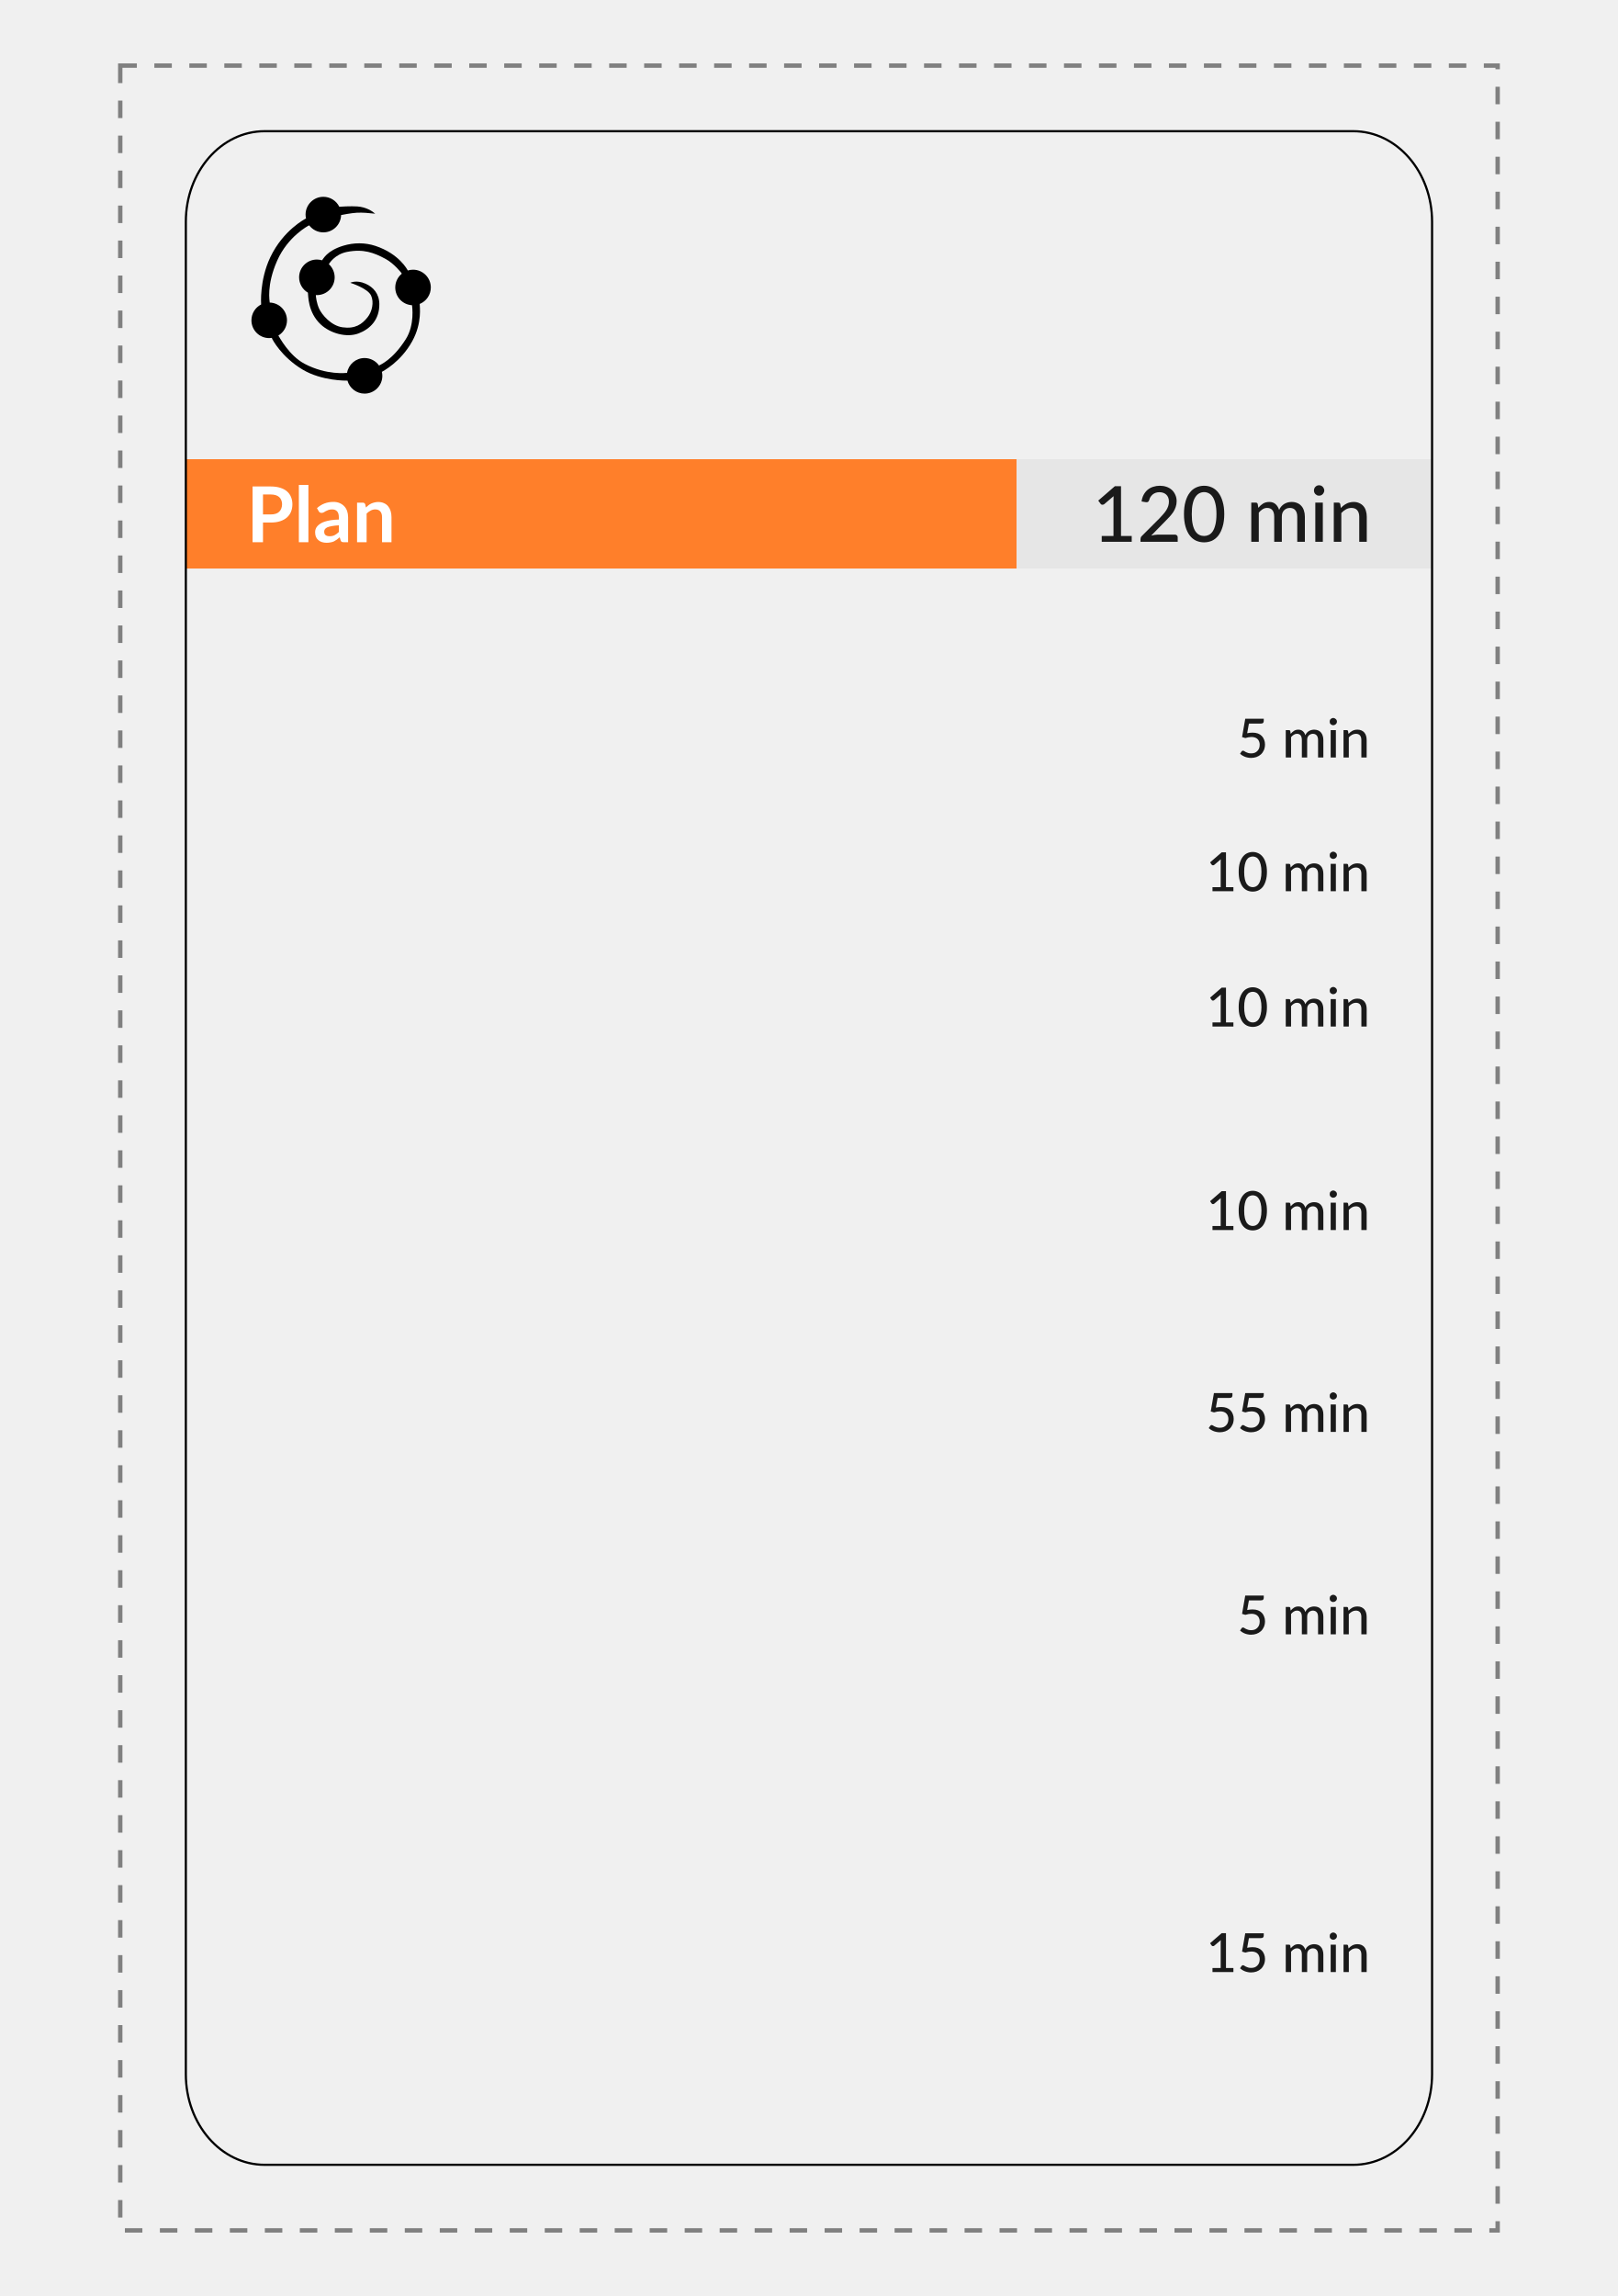
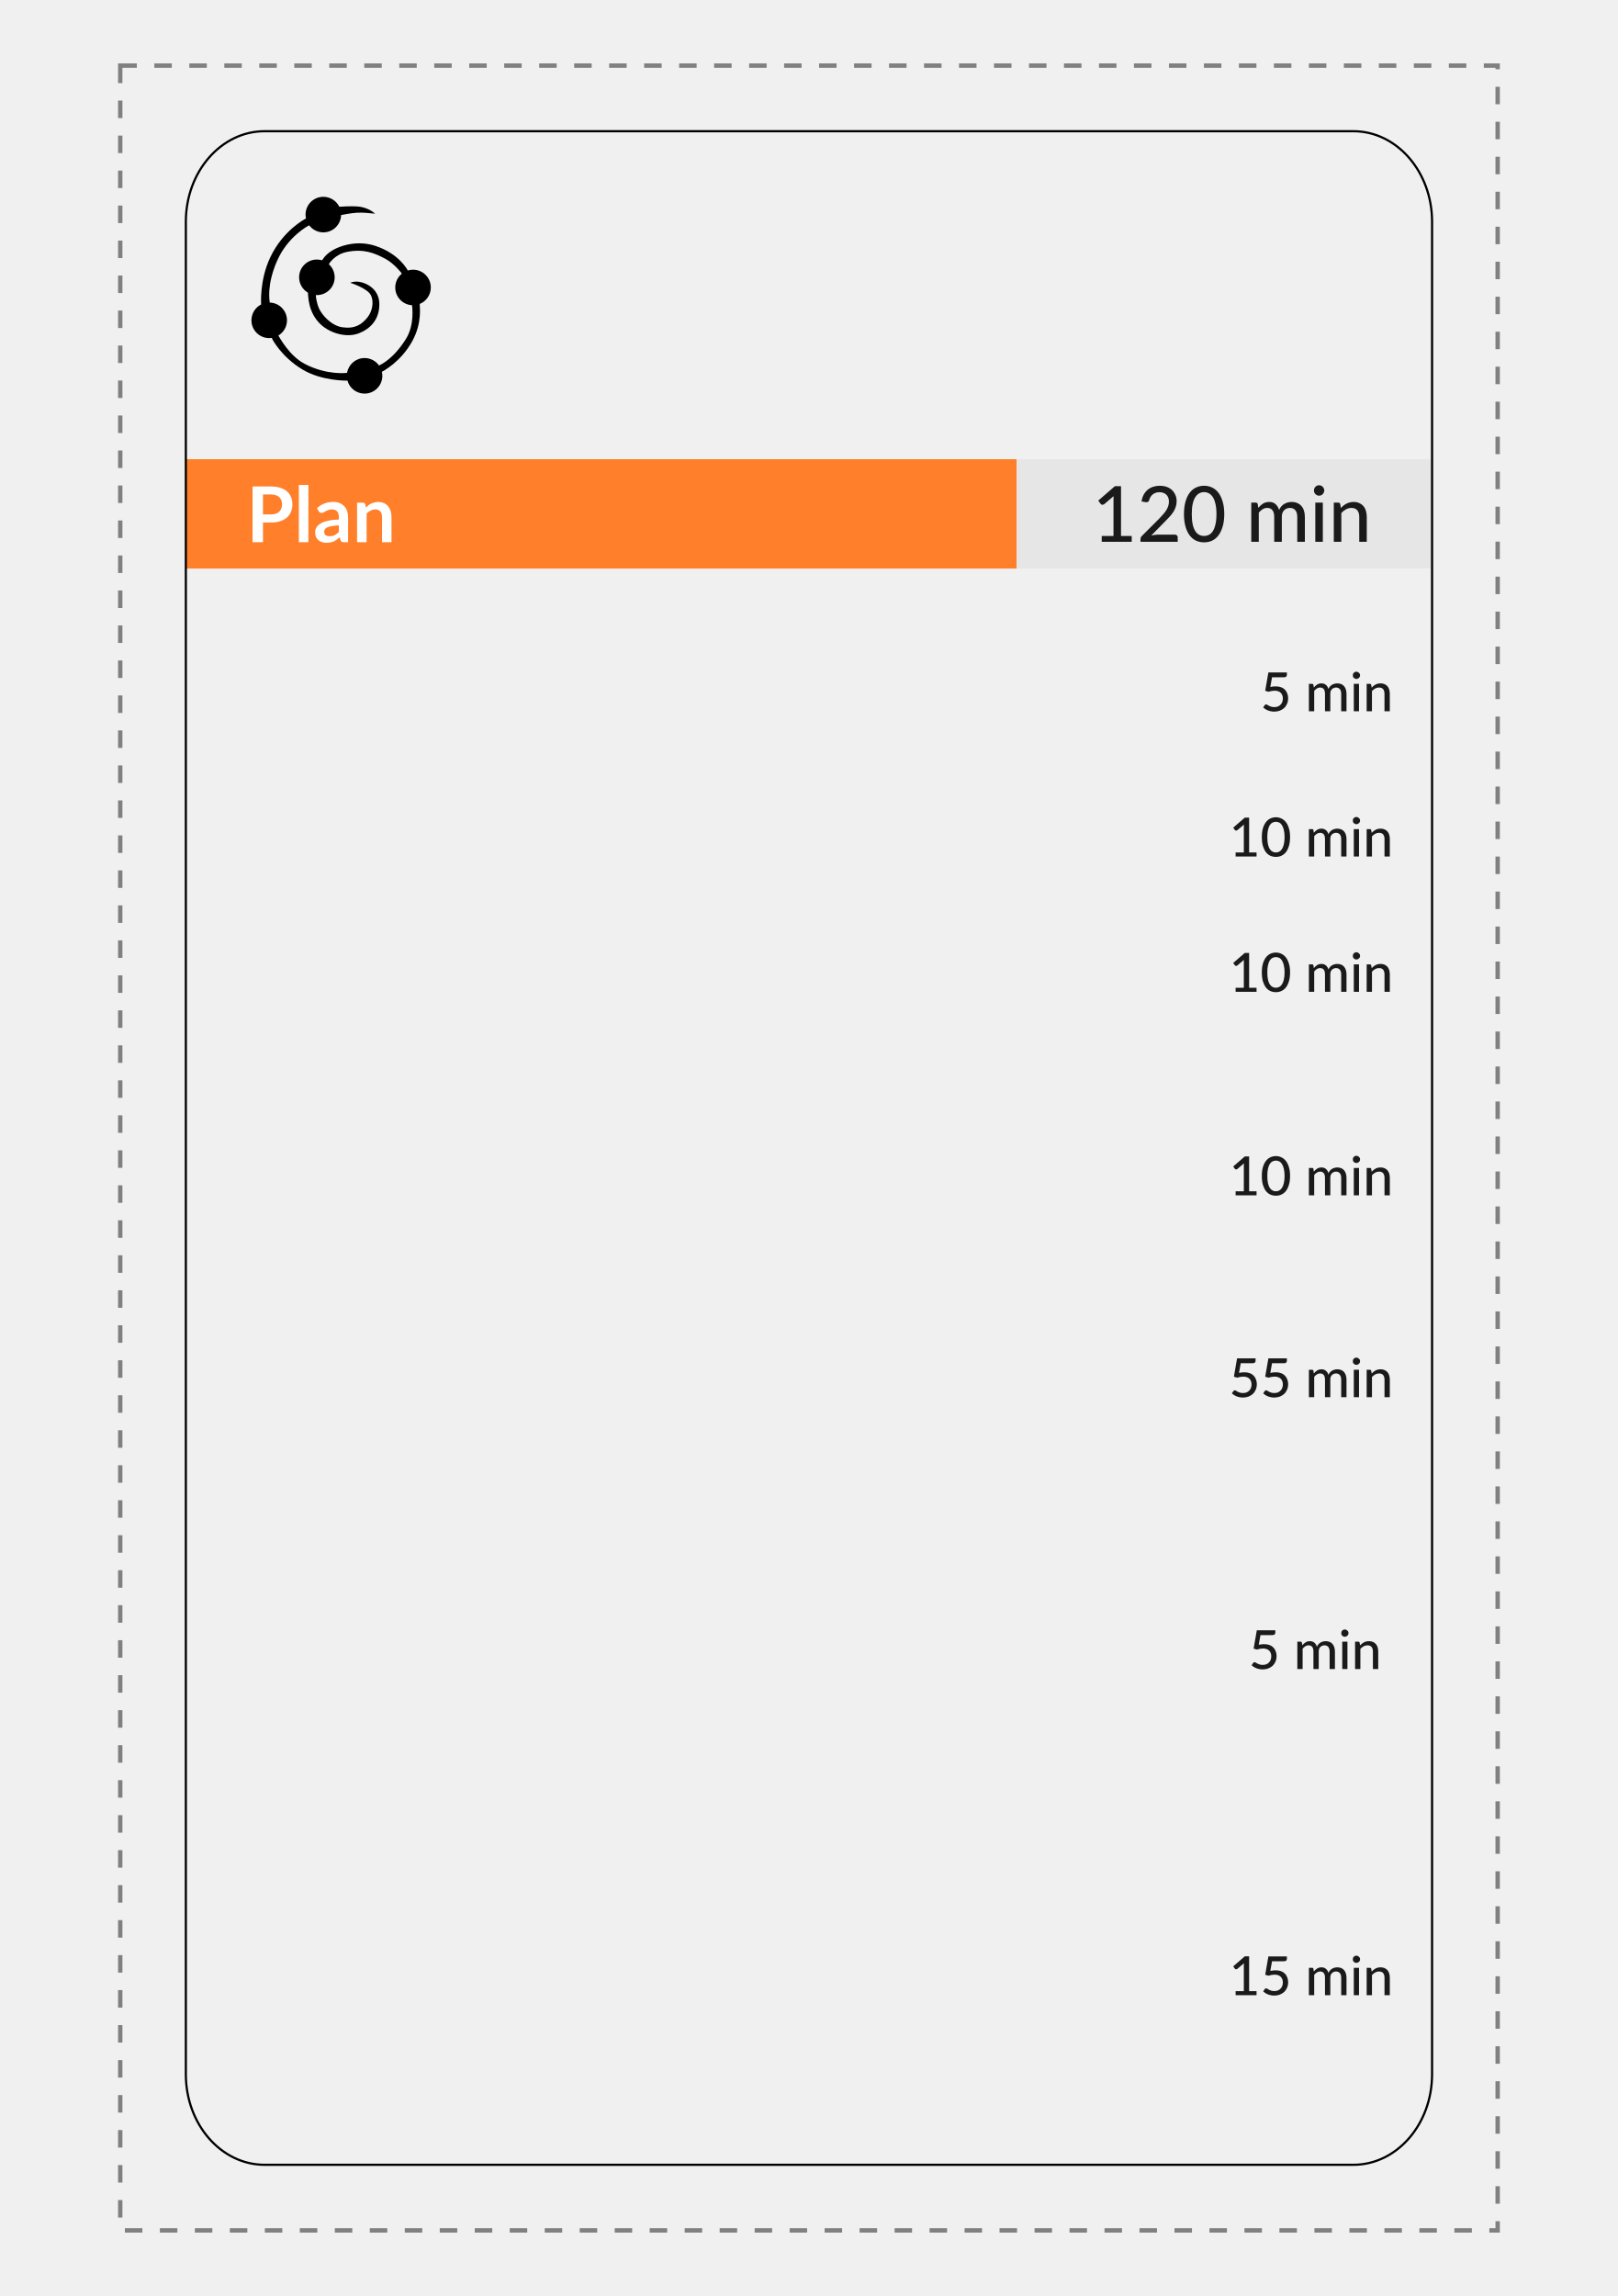
<svg xmlns="http://www.w3.org/2000/svg" xmlns:xlink="http://www.w3.org/1999/xlink" width="74mm" height="105mm" viewBox="0 0 262.205 372.047" id="svg2" version="1.1" enable-background="new">
  <defs id="defs4" />
  <g id="layer1" transform="translate(0,-680.315)" style="display:inline">
    <path style="fill:none;fill-rule:evenodd;stroke:#808080;stroke-width:0.709;stroke-linecap:butt;stroke-linejoin:miter;stroke-miterlimit:4;stroke-dasharray:2.835, 2.835;stroke-dashoffset:0;stroke-opacity:1" d="m 19.488,690.945 0,350.787 223.228,0 0,-350.787 z" id="path3350" transform="translate(4.3385302e-7,8.6660179e-6)" />
  </g>
  <g id="layer2" style="display:inline">
    <path style="fill:none;fill-opacity:1;stroke:none;stroke-width:0.709;stroke-miterlimit:4;stroke-dasharray:2.835, 2.835;stroke-dashoffset:0;stroke-opacity:1" d="m 42.884,21.259 c -7.071,0 -12.766,6.545 -12.766,14.674 l 0,38.477 201.969,0 0,-38.477 c 0,-8.129 -5.692,-14.674 -12.764,-14.674 l -176.439,0 z" id="rect4195-3" />
  </g>
  <g id="layer8" style="display:inline">
    <rect style="display:inline;fill:#ff7f2a;fill-opacity:1;stroke:none;stroke-width:1;stroke-miterlimit:4;stroke-dasharray:none;stroke-dashoffset:0;stroke-opacity:1" id="rect4178" width="134.646" height="17.717" x="30.118" y="74.409" />
-     <text xml:space="preserve" style="font-style:normal;font-weight:normal;font-size:11.25px;line-height:125%;font-family:sans-serif;letter-spacing:0px;word-spacing:0px;display:inline;fill:#000000;fill-opacity:1;stroke:none;stroke-width:1px;stroke-linecap:butt;stroke-linejoin:miter;stroke-opacity:1" x="39.935" y="87.861" id="text4180">
-       <tspan id="tspan4182" x="39.935" y="87.861" style="font-style:normal;font-variant:normal;font-weight:bold;font-stretch:normal;font-size:12.5px;font-family:Lato;-inkscape-font-specification:'Lato Bold';fill:#ffffff">Plan</tspan>
+     <text xml:space="preserve" style="font-style:normal;font-weight:normal;line-height:0%;font-family:sans-serif;letter-spacing:0px;word-spacing:0px;display:inline;fill:#000000;fill-opacity:1;stroke:none;stroke-width:1px;stroke-linecap:butt;stroke-linejoin:miter;stroke-opacity:1" x="39.935" y="87.861" id="text4180">
+       <tspan id="tspan4182" x="39.935" y="87.861" style="font-style:normal;font-variant:normal;font-weight:bold;font-stretch:normal;font-size:12.5px;line-height:1.25;font-family:Lato;-inkscape-font-specification:'Lato Bold';fill:#ffffff">Plan</tspan>
    </text>
    <rect y="74.409" x="164.764" height="17.717" width="67.323" id="rect4191" style="display:inline;fill:#e6e6e6;fill-opacity:1;stroke:none;stroke-width:1;stroke-miterlimit:4;stroke-dasharray:none;stroke-dashoffset:0;stroke-opacity:1" />
-     <text xml:space="preserve" style="font-style:normal;font-weight:normal;font-size:12.5px;line-height:125%;font-family:sans-serif;letter-spacing:0px;word-spacing:0px;fill:#1a1a1a;fill-opacity:1;stroke:none;stroke-width:1px;stroke-linecap:butt;stroke-linejoin:miter;stroke-opacity:1" x="177.019" y="87.79" id="text4193">
-       <tspan id="tspan4195" x="177.019" y="87.79" style="font-style:normal;font-variant:normal;font-weight:500;font-stretch:normal;font-size:12.5px;font-family:Lato;-inkscape-font-specification:'Lato Medium';fill:#1a1a1a">120 min</tspan>
+     <text xml:space="preserve" style="font-style:normal;font-weight:normal;line-height:0%;font-family:sans-serif;letter-spacing:0px;word-spacing:0px;fill:#1a1a1a;fill-opacity:1;stroke:none;stroke-width:1px;stroke-linecap:butt;stroke-linejoin:miter;stroke-opacity:1" x="177.019" y="87.79" id="text4193">
+       <tspan id="tspan4195" x="177.019" y="87.79" style="font-style:normal;font-variant:normal;font-weight:500;font-stretch:normal;font-size:12.5px;line-height:1.25;font-family:Lato;-inkscape-font-specification:'Lato Medium';fill:#1a1a1a">120 min</tspan>
    </text>
  </g>
  <g id="layer7">
    <path style="fill:none;fill-rule:evenodd;stroke:none;stroke-width:1px;stroke-linecap:butt;stroke-linejoin:miter;stroke-opacity:1" d="m 99.213,31.89 0,31.89 122.244,0 0,-31.89 z" id="path4300" />
-     <flowRoot xml:space="preserve" style="font-style:normal;font-weight:normal;font-size:12.5px;line-height:125%;font-family:sans-serif;letter-spacing:0px;word-spacing:0px;fill:#000000;fill-opacity:1;stroke:none;stroke-width:1px;stroke-linecap:butt;stroke-linejoin:miter;stroke-opacity:1" id="flowRoot4306" transform="translate(0.7506964,-2.430101)">
+     <flowRoot xml:space="preserve" style="font-style:normal;font-weight:normal;line-height:0.01%;font-family:sans-serif;letter-spacing:0px;word-spacing:0px;fill:#000000;fill-opacity:1;stroke:none;stroke-width:1px;stroke-linecap:butt;stroke-linejoin:miter;stroke-opacity:1" id="flowRoot4306" transform="translate(0.7506964,-2.430101)">
      <flowRegion id="flowRegion4308">
        <use x="0" y="0" xlink:href="#path4300" id="use4310" width="100%" height="100%" />
      </flowRegion>
-       <flowPara style="font-style:normal;font-variant:normal;font-weight:bold;font-stretch:normal;font-size:13.375px;font-family:Roboto;-inkscape-font-specification:'Roboto Bold';text-align:end;text-anchor:end" id="flowPara4223">Purpose-To-Practice (P2P)</flowPara>
+       <flowPara style="font-style:normal;font-variant:normal;font-weight:bold;font-stretch:normal;font-size:13.375px;line-height:1.25;font-family:Roboto;-inkscape-font-specification:'Roboto Bold';text-align:end;text-anchor:end" id="flowPara4223">Purpose-To-Practice (P2P)</flowPara>
    </flowRoot>
  </g>
  <g id="layer6" style="display:inline">
    <path style="fill:none;fill-rule:evenodd;stroke:none;stroke-width:1px;stroke-linecap:butt;stroke-linejoin:miter;stroke-opacity:1" d="m 40.748,31.89 0,31.89 53.15,0 0,-31.89 z" id="path4213" />
    <g transform="matrix(0.677073,0,0,0.677073,-212.3757,-94.9377)" id="layer27">
      <path id="path4757" transform="scale(0.2645833,0.2645833)" d="m 1478.029,707.971 c -8.884,4.3e-4 -16.085,7.202 -16.086,16.086 0.01,1.2 0.147,2.396 0.42,3.564 L 1462,727.75 c 0,0 -20.261,10.196 -32,35 -9.904,20.927 -8.25,42.5 -8.25,42.5 l 0.031,0.1 c -5.401,2.742 -8.805,8.286 -8.805,14.344 4e-4,8.884 7.202,16.086 16.086,16.086 0.802,-0.005 1.602,-0.069 2.394,-0.193 l 0.293,0.914 c 0,0 8.082,16.14 27.5,27.75 17.587,10.516 40.25,10 40.25,10 l 0.322,-0.08 c 1.922,6.979 8.269,11.814 15.508,11.814 8.884,-4.3e-4 16.085,-7.202 16.086,-16.086 -0.01,-1.208 -0.15,-2.412 -0.426,-3.588 0.723,-0.551 16.927,-8.564 27.51,-27.811 9.217,-16.763 6.595,-31.757 6.703,-33.602 6.074,-2.457 10.051,-8.352 10.055,-14.904 -4e-4,-8.885 -7.203,-16.087 -16.088,-16.086 -1.606,0.006 -3.202,0.252 -4.734,0.73 -0.335,-0.615 -7.75,-15.147 -29.311,-22.264 -9.381,-3.096 -19.49,-3.045 -28.947,-0.193 -15.239,4.595 -18.292,12.266 -19.311,13.23 -1.514,-0.461 -3.089,-0.696 -4.672,-0.697 -8.885,4.3e-4 -16.087,7.203 -16.086,16.088 0.01,5.709 3.039,10.986 7.967,13.867 0.385,2.175 -0.358,17.67 11.674,28.83 8.596,7.973 23.297,12.18 34.25,8 10.129,-3.866 18.892,-12.241 18.689,-26.619 -0.132,-9.315 -5.531,-15.255 -12.427,-18.293 -8.513,-3.75 -13.838,-0.811 -13.838,-0.811 0,0 15.739,4.848 18.798,11.533 2.767,6.047 0.944,14.506 -3.222,19.689 -5.09,6.332 -11.199,10.62 -22.644,9.015 -10.368,-1.454 -18.695,-11.452 -21.177,-16.922 -2.221,-4.894 -2.962,-10.842 -2.937,-12.252 0.317,0.025 0.635,0.041 0.953,0.047 8.885,6.7e-4 16.087,-7.201 16.088,-16.086 -0.01,-4.507 -1.905,-8.804 -5.231,-11.846 L 1483.25,768.5 c 0,0 5.058,-8.51 16.188,-10.688 14.881,-2.911 24.481,0.718 34.938,6.375 7.808,4.224 14.375,12.812 14.375,12.812 l 0.195,0.59 c -3.707,3.053 -5.857,7.602 -5.861,12.404 0.01,8.524 6.667,15.561 15.178,16.043 0.051,0.84 2.673,17.582 -5.637,30.713 -12.077,19.084 -23.18,23.037 -24.191,23.85 -3.011,-4.251 -7.894,-6.781 -13.104,-6.789 -7.835,0.009 -14.524,5.661 -15.84,13.385 l -0.24,0.055 c 0,0 -18.181,2.359 -38.25,-8.25 -14.015,-7.409 -22.723,-24.162 -23.664,-25.529 4.842,-2.903 7.808,-8.132 7.814,-13.777 -0.01,-8.7 -6.932,-15.817 -15.629,-16.064 0.047,-1.095 -3.234,-15.287 6.729,-37.879 9.786,-22.19 28.5,-31.75 28.5,-31.75 l 0.519,-0.168 c 3.041,3.973 7.757,6.306 12.76,6.311 8.715,-0.008 15.838,-6.954 16.066,-15.666 0.282,-0.074 9.39,-1.875 14.154,-2.102 5.564,-0.265 10,0.188 16.688,0.875 -2.625,-2.312 -8.151,-5.996 -16.188,-6.562 -5.418,-0.382 -15.698,0.152 -16.293,0.273 -2.704,-5.501 -8.299,-8.987 -14.428,-8.99 z" style="fill:#000000;fill-opacity:1;stroke:none;stroke-width:1px;stroke-linecap:butt;stroke-linejoin:miter;stroke-opacity:1" />
    </g>
  </g>
  <g id="layer5" style="display:inline">
    <rect style="fill:none;fill-opacity:1;stroke:#000000;stroke-width:0.354;stroke-miterlimit:4;stroke-dasharray:none;stroke-dashoffset:0;stroke-opacity:1" id="rect4187" width="201.969" height="329.528" x="30.118" y="21.26" ry="14.674" rx="12.764" />
  </g>
  <g id="layer9">
-     <text xml:space="preserve" style="font-style:normal;font-weight:normal;font-size:12.5px;line-height:125%;font-family:sans-serif;letter-spacing:0px;word-spacing:0px;fill:#000000;fill-opacity:1;stroke:none;stroke-width:1px;stroke-linecap:butt;stroke-linejoin:miter;stroke-opacity:1" x="-62.225" y="132.692" id="text6165">
-       <tspan id="tspan6167" x="-62.225" y="132.692" />
+     <text xml:space="preserve" style="font-style:normal;font-weight:normal;line-height:0%;font-family:sans-serif;letter-spacing:0px;word-spacing:0px;fill:#000000;fill-opacity:1;stroke:none;stroke-width:1px;stroke-linecap:butt;stroke-linejoin:miter;stroke-opacity:1" x="-62.225" y="132.692" id="text6165">
+       <tspan id="tspan6167" x="-62.225" y="132.692" style="font-size:12.5px;line-height:1.25"> </tspan>
    </text>
-     <path style="fill:none;fill-rule:evenodd;stroke:none;stroke-width:1px;stroke-linecap:butt;stroke-linejoin:miter;stroke-opacity:1" d="m 40.748,102.756 0,237.402 143.504,0 0,-237.402 -143.504,0" id="path4245" />
-     <flowRoot xml:space="preserve" style="font-style:normal;font-weight:normal;font-size:8.75px;line-height:125%;font-family:sans-serif;letter-spacing:0px;word-spacing:0px;fill:#000000;fill-opacity:1;stroke:none;stroke-width:1px;stroke-linecap:butt;stroke-linejoin:miter;stroke-opacity:1" id="flowRoot4251">
+     <path style="fill:none;fill-rule:evenodd;stroke:none;stroke-width:1.094px;stroke-linecap:butt;stroke-linejoin:miter;stroke-opacity:1" d="M 35.592,97.131 V 347.657 H 198.314 V 97.131 H 35.592" id="path4245" />
+     <flowRoot xml:space="preserve" style="font-style:normal;font-weight:normal;line-height:0.01%;font-family:sans-serif;letter-spacing:0px;word-spacing:0px;fill:#000000;fill-opacity:1;stroke:none;stroke-width:1px;stroke-linecap:butt;stroke-linejoin:miter;stroke-opacity:1" id="flowRoot4251">
      <flowRegion id="flowRegion4253">
        <use x="0" y="0" xlink:href="#path4245" id="use4255" width="100%" height="100%" />
      </flowRegion>
-       <flowPara id="flowPara4257" style="font-style:normal;font-variant:normal;font-weight:bold;font-stretch:normal;font-family:Roboto;-inkscape-font-specification:'Roboto Bold';fill:#999999;fill-opacity:1">Etapes</flowPara>
-       <flowPara style="font-style:normal;font-variant:normal;font-weight:normal;font-stretch:normal;font-family:Lato;-inkscape-font-specification:Lato;fill:#1a1a1a;fill-opacity:1" id="flowPara4390">Introduce the idea of P2P</flowPara>
-       <flowPara style="font-style:normal;font-variant:normal;font-weight:normal;font-stretch:normal;font-family:Lato;-inkscape-font-specification:Lato;fill:#1a1a1a;fill-opacity:1" id="flowPara4382" />
-       <flowPara style="font-style:normal;font-variant:normal;font-weight:normal;font-stretch:normal;font-family:Lato;-inkscape-font-specification:Lato;fill:#1a1a1a;fill-opacity:1" id="flowPara4401">Utiliser 1-2-4-All pour clarifier l'objectif</flowPara>
-       <flowPara style="font-style:normal;font-variant:normal;font-weight:normal;font-stretch:normal;font-family:Lato;-inkscape-font-specification:Lato;fill:#1a1a1a;fill-opacity:1" id="flowPara4417" />
-       <flowPara style="font-style:normal;font-variant:normal;font-weight:normal;font-stretch:normal;font-family:Lato;-inkscape-font-specification:Lato;fill:#1a1a1a;fill-opacity:1" id="flowPara4419">Par groupes de quatre, comparez, tamisez et amplifiez les meilleures idées.</flowPara>
-       <flowPara style="font-style:normal;font-variant:normal;font-weight:normal;font-stretch:normal;font-family:Lato;-inkscape-font-specification:Lato;fill:#1a1a1a;fill-opacity:1" id="flowPara4421" />
-       <flowPara style="font-style:normal;font-variant:normal;font-weight:normal;font-stretch:normal;font-family:Lato;-inkscape-font-specification:Lato;fill:#1a1a1a;fill-opacity:1" id="flowPara4423">En groupe, intégrer les thèmes et finaliser les idées pour l'objectif.</flowPara>
-       <flowPara style="font-style:normal;font-variant:normal;font-weight:normal;font-stretch:normal;font-family:Lato;-inkscape-font-specification:Lato;fill:#1a1a1a;fill-opacity:1" id="flowPara4386" />
-       <flowPara style="font-style:normal;font-variant:normal;font-weight:normal;font-stretch:normal;font-family:Lato;-inkscape-font-specification:Lato;fill:#1a1a1a;fill-opacity:1" id="flowPara4388">Répéter le processus pour clarifier les principes, les participants, la structure et les pratiques</flowPara>
-       <flowPara style="font-style:normal;font-variant:normal;font-weight:normal;font-stretch:normal;font-family:Lato;-inkscape-font-specification:Lato;fill:#1a1a1a;fill-opacity:1" id="flowPara4397" />
-       <flowPara style="font-style:normal;font-variant:normal;font-weight:normal;font-stretch:normal;font-family:Lato;-inkscape-font-specification:Lato;fill:#1a1a1a;fill-opacity:1" id="flowPara4391">Après chaque élément :</flowPara>
-       <flowPara style="font-style:normal;font-variant:normal;font-weight:normal;font-stretch:normal;font-family:Lato;-inkscape-font-specification:Lato;fill:#1a1a1a;fill-opacity:1" id="flowPara4435">"Cet élément a-t-il apporté un éclairage nouveau qui suggère des révisions des éléments précédents ?</flowPara>
-       <flowPara style="font-style:normal;font-variant:normal;font-weight:normal;font-stretch:normal;font-family:Lato;-inkscape-font-specification:Lato;fill:#1a1a1a;fill-opacity:1" id="flowPara4429" />
-       <flowPara style="font-style:normal;font-variant:normal;font-weight:normal;font-stretch:normal;font-family:Lato;-inkscape-font-specification:Lato;fill:#1a1a1a;fill-opacity:1" id="flowPara4393">Debrief using W<flowSpan style="font-size:65%;baseline-shift:super" id="flowSpan4415">3</flowSpan> in small groups and prioritize next steps as a whole group</flowPara>
+       <flowPara id="flowPara4257" style="font-style:normal;font-variant:normal;font-weight:bold;font-stretch:normal;font-size:8.75px;line-height:1.25;font-family:Roboto;-inkscape-font-specification:'Roboto Bold';fill:#999999;fill-opacity:1">Etapes</flowPara>
+       <flowPara style="font-style:normal;font-variant:normal;font-weight:normal;font-stretch:normal;font-size:8.75px;line-height:1.25;font-family:Lato;-inkscape-font-specification:Lato;fill:#1a1a1a;fill-opacity:1" id="flowPara4390">Présenrer l'idée du P2P</flowPara>
+       <flowPara style="font-style:normal;font-variant:normal;font-weight:normal;font-stretch:normal;font-size:8.75px;line-height:1.25;font-family:Lato;-inkscape-font-specification:Lato;fill:#1a1a1a;fill-opacity:1" id="flowPara4382"> </flowPara>
+       <flowPara style="font-style:normal;font-variant:normal;font-weight:normal;font-stretch:normal;font-size:8.75px;line-height:1.25;font-family:Lato;-inkscape-font-specification:Lato;fill:#1a1a1a;fill-opacity:1" id="flowPara4401">Utiliser 1-2-4-All pour clarifier l'objectif</flowPara>
+       <flowPara style="font-style:normal;font-variant:normal;font-weight:normal;font-stretch:normal;font-size:8.75px;line-height:1.25;font-family:Lato;-inkscape-font-specification:Lato;fill:#1a1a1a;fill-opacity:1" id="flowPara4417"> </flowPara>
+       <flowPara style="font-style:normal;font-variant:normal;font-weight:normal;font-stretch:normal;font-size:8.75px;line-height:1.25;font-family:Lato;-inkscape-font-specification:Lato;fill:#1a1a1a;fill-opacity:1" id="flowPara4419">Par groupes de quatre, comparez, tamisez et amplifiez les meilleures idées.</flowPara>
+       <flowPara style="font-style:normal;font-variant:normal;font-weight:normal;font-stretch:normal;font-size:8.75px;line-height:1.25;font-family:Lato;-inkscape-font-specification:Lato;fill:#1a1a1a;fill-opacity:1" id="flowPara4421"> </flowPara>
+       <flowPara style="font-style:normal;font-variant:normal;font-weight:normal;font-stretch:normal;font-size:8.75px;line-height:1.25;font-family:Lato;-inkscape-font-specification:Lato;fill:#1a1a1a;fill-opacity:1" id="flowPara4423">En groupe, intégrer les thèmes et finaliser les idées pour l'objectif.</flowPara>
+       <flowPara style="font-style:normal;font-variant:normal;font-weight:normal;font-stretch:normal;font-size:8.75px;line-height:1.25;font-family:Lato;-inkscape-font-specification:Lato;fill:#1a1a1a;fill-opacity:1" id="flowPara4386"> </flowPara>
+       <flowPara style="font-style:normal;font-variant:normal;font-weight:normal;font-stretch:normal;font-size:8.75px;line-height:1.25;font-family:Lato;-inkscape-font-specification:Lato;fill:#1a1a1a;fill-opacity:1" id="flowPara4388">Répéter le processus pour clarifier les principes, les participants, la structure et les pratiques</flowPara>
+       <flowPara style="font-style:normal;font-variant:normal;font-weight:normal;font-stretch:normal;font-size:8.75px;line-height:1.25;font-family:Lato;-inkscape-font-specification:Lato;fill:#1a1a1a;fill-opacity:1" id="flowPara4397"> </flowPara>
+       <flowPara style="font-style:normal;font-variant:normal;font-weight:normal;font-stretch:normal;font-size:8.75px;line-height:1.25;font-family:Lato;-inkscape-font-specification:Lato;fill:#1a1a1a;fill-opacity:1" id="flowPara4391">Après chaque élément :</flowPara>
+       <flowPara style="font-style:normal;font-variant:normal;font-weight:normal;font-stretch:normal;font-size:8.75px;line-height:1.25;font-family:Lato;-inkscape-font-specification:Lato;fill:#1a1a1a;fill-opacity:1" id="flowPara4435">"Cet élément a-t-il apporté un éclairage nouveau qui suggère des révisions des éléments précédents ?</flowPara>
+       <flowPara style="font-style:normal;font-variant:normal;font-weight:normal;font-stretch:normal;font-size:8.75px;line-height:1.25;font-family:Lato;-inkscape-font-specification:Lato;fill:#1a1a1a;fill-opacity:1" id="flowPara4429"> </flowPara>
+       <flowPara style="font-style:normal;font-variant:normal;font-weight:normal;font-stretch:normal;font-size:8.75px;line-height:1.25;font-family:Lato;-inkscape-font-specification:Lato;fill:#1a1a1a;fill-opacity:1" id="flowPara4393">Débriefer en utilisant W<flowSpan style="font-size:65%;baseline-shift:super" id="flowSpan4415">3</flowSpan> en petits groups et prioriser les prochaines étapes en tant que que groupe entiers</flowPara>
    </flowRoot>
-     <text xml:space="preserve" style="font-style:normal;font-weight:normal;font-size:8.75px;line-height:125%;font-family:sans-serif;letter-spacing:0px;word-spacing:0px;fill:#000000;fill-opacity:1;stroke:none;stroke-width:1px;stroke-linecap:butt;stroke-linejoin:miter;stroke-opacity:1" x="93.898" y="183.547" id="text4267">
-       <tspan id="tspan4269" x="93.898" y="183.547" />
+     <text xml:space="preserve" style="font-style:normal;font-weight:normal;line-height:0%;font-family:sans-serif;letter-spacing:0px;word-spacing:0px;fill:#000000;fill-opacity:1;stroke:none;stroke-width:1px;stroke-linecap:butt;stroke-linejoin:miter;stroke-opacity:1" x="93.898" y="183.547" id="text4267">
+       <tspan id="tspan4269" x="93.898" y="183.547" style="font-size:8.75px;line-height:1.25"> </tspan>
    </text>
  </g>
  <g id="layer4" style="display:inline">
-     <text xml:space="preserve" style="font-style:normal;font-weight:normal;font-size:8.75px;line-height:125%;font-family:sans-serif;letter-spacing:0px;word-spacing:0px;fill:#1a1a1a;fill-opacity:1;stroke:none;stroke-width:1px;stroke-linecap:butt;stroke-linejoin:miter;stroke-opacity:1" x="195.421" y="199.315" id="text4197">
-       <tspan id="tspan4199" x="195.421" y="199.315" style="font-style:normal;font-variant:normal;font-weight:500;font-stretch:normal;font-family:Lato;-inkscape-font-specification:'Lato Medium';fill:#1a1a1a">10 min</tspan>
+     <text xml:space="preserve" style="font-style:normal;font-weight:normal;line-height:0%;font-family:sans-serif;letter-spacing:0px;word-spacing:0px;fill:#1a1a1a;fill-opacity:1;stroke:none;stroke-width:1px;stroke-linecap:butt;stroke-linejoin:miter;stroke-opacity:1" x="199.171" y="193.69" id="text4197">
+       <tspan id="tspan4199" x="199.171" y="193.69" style="font-style:normal;font-variant:normal;font-weight:500;font-stretch:normal;font-size:8.75px;line-height:1.25;font-family:Lato;-inkscape-font-specification:'Lato Medium';fill:#1a1a1a">10 min</tspan>
    </text>
-     <text id="text4227" y="122.749" x="200.497" style="font-style:normal;font-weight:normal;font-size:8.75px;line-height:125%;font-family:sans-serif;letter-spacing:0px;word-spacing:0px;fill:#1a1a1a;fill-opacity:1;stroke:none;stroke-width:1px;stroke-linecap:butt;stroke-linejoin:miter;stroke-opacity:1" xml:space="preserve">
-       <tspan style="font-style:normal;font-variant:normal;font-weight:500;font-stretch:normal;font-family:Lato;-inkscape-font-specification:'Lato Medium';fill:#1a1a1a" y="122.749" x="200.497" id="tspan4229">5 min</tspan>
+     <text id="text4227" y="115.249" x="204.247" style="font-style:normal;font-weight:normal;line-height:0%;font-family:sans-serif;letter-spacing:0px;word-spacing:0px;fill:#1a1a1a;fill-opacity:1;stroke:none;stroke-width:1px;stroke-linecap:butt;stroke-linejoin:miter;stroke-opacity:1" xml:space="preserve">
+       <tspan style="font-style:normal;font-variant:normal;font-weight:500;font-stretch:normal;font-size:8.75px;line-height:1.25;font-family:Lato;-inkscape-font-specification:'Lato Medium';fill:#1a1a1a" y="115.249" x="204.247" id="tspan4229">5 min</tspan>
    </text>
-     <text id="text4231" y="144.414" x="195.421" style="font-style:normal;font-weight:normal;font-size:8.75px;line-height:125%;font-family:sans-serif;letter-spacing:0px;word-spacing:0px;fill:#1a1a1a;fill-opacity:1;stroke:none;stroke-width:1px;stroke-linecap:butt;stroke-linejoin:miter;stroke-opacity:1" xml:space="preserve">
-       <tspan style="font-style:normal;font-variant:normal;font-weight:500;font-stretch:normal;font-family:Lato;-inkscape-font-specification:'Lato Medium';fill:#1a1a1a" y="144.414" x="195.421" id="tspan4233">10 min</tspan>
+     <text id="text4231" y="138.789" x="199.171" style="font-style:normal;font-weight:normal;line-height:0%;font-family:sans-serif;letter-spacing:0px;word-spacing:0px;fill:#1a1a1a;fill-opacity:1;stroke:none;stroke-width:1px;stroke-linecap:butt;stroke-linejoin:miter;stroke-opacity:1" xml:space="preserve">
+       <tspan style="font-style:normal;font-variant:normal;font-weight:500;font-stretch:normal;font-size:8.75px;line-height:1.25;font-family:Lato;-inkscape-font-specification:'Lato Medium';fill:#1a1a1a" y="138.789" x="199.171" id="tspan4233">10 min</tspan>
    </text>
-     <text id="text4235" y="232.022" x="195.421" style="font-style:normal;font-weight:normal;font-size:8.75px;line-height:125%;font-family:sans-serif;letter-spacing:0px;word-spacing:0px;fill:#1a1a1a;fill-opacity:1;stroke:none;stroke-width:1px;stroke-linecap:butt;stroke-linejoin:miter;stroke-opacity:1" xml:space="preserve">
-       <tspan style="font-style:normal;font-variant:normal;font-weight:500;font-stretch:normal;font-family:Lato;-inkscape-font-specification:'Lato Medium';fill:#1a1a1a" y="232.022" x="195.421" id="tspan4237">55 min</tspan>
+     <text id="text4235" y="226.397" x="199.171" style="font-style:normal;font-weight:normal;line-height:0%;font-family:sans-serif;letter-spacing:0px;word-spacing:0px;fill:#1a1a1a;fill-opacity:1;stroke:none;stroke-width:1px;stroke-linecap:butt;stroke-linejoin:miter;stroke-opacity:1" xml:space="preserve">
+       <tspan style="font-style:normal;font-variant:normal;font-weight:500;font-stretch:normal;font-size:8.75px;line-height:1.25;font-family:Lato;-inkscape-font-specification:'Lato Medium';fill:#1a1a1a" y="226.397" x="199.171" id="tspan4237">55 min</tspan>
    </text>
-     <path style="fill:none;fill-rule:evenodd;stroke:none;stroke-width:1px;stroke-linecap:butt;stroke-linejoin:miter;stroke-opacity:1" d="m 194.882,102.756 0,237.402 26.575,0 0,-237.402 z" id="path4239" />
-     <text id="text4225" y="264.827" x="200.497" style="font-style:normal;font-weight:normal;font-size:8.75px;line-height:125%;font-family:sans-serif;letter-spacing:0px;word-spacing:0px;fill:#1a1a1a;fill-opacity:1;stroke:none;stroke-width:1px;stroke-linecap:butt;stroke-linejoin:miter;stroke-opacity:1" xml:space="preserve">
-       <tspan style="font-style:normal;font-variant:normal;font-weight:500;font-stretch:normal;font-family:Lato;-inkscape-font-specification:'Lato Medium';fill:#1a1a1a" y="264.827" x="200.497" id="tspan4227">5 min</tspan>
+     <path style="fill:none;fill-rule:evenodd;stroke:none;stroke-width:1px;stroke-linecap:butt;stroke-linejoin:miter;stroke-opacity:1" d="m 194.882,102.756 v 237.402 h 26.575 V 102.756 Z" id="path4239" />
+     <text id="text4225" y="270.452" x="202.372" style="font-style:normal;font-weight:normal;line-height:0%;font-family:sans-serif;letter-spacing:0px;word-spacing:0px;fill:#1a1a1a;fill-opacity:1;stroke:none;stroke-width:1px;stroke-linecap:butt;stroke-linejoin:miter;stroke-opacity:1" xml:space="preserve">
+       <tspan style="font-style:normal;font-variant:normal;font-weight:500;font-stretch:normal;font-size:8.75px;line-height:1.25;font-family:Lato;-inkscape-font-specification:'Lato Medium';fill:#1a1a1a" y="270.452" x="202.372" id="tspan4227">5 min</tspan>
    </text>
-     <text xml:space="preserve" style="font-style:normal;font-weight:normal;font-size:8.75px;line-height:125%;font-family:sans-serif;letter-spacing:0px;word-spacing:0px;fill:#1a1a1a;fill-opacity:1;stroke:none;stroke-width:1px;stroke-linecap:butt;stroke-linejoin:miter;stroke-opacity:1" x="195.421" y="166.334" id="text4439">
-       <tspan id="tspan4441" x="195.421" y="166.334" style="font-style:normal;font-variant:normal;font-weight:500;font-stretch:normal;font-family:Lato;-inkscape-font-specification:'Lato Medium';fill:#1a1a1a">10 min</tspan>
+     <text xml:space="preserve" style="font-style:normal;font-weight:normal;line-height:0%;font-family:sans-serif;letter-spacing:0px;word-spacing:0px;fill:#1a1a1a;fill-opacity:1;stroke:none;stroke-width:1px;stroke-linecap:butt;stroke-linejoin:miter;stroke-opacity:1" x="199.171" y="160.709" id="text4439">
+       <tspan id="tspan4441" x="199.171" y="160.709" style="font-style:normal;font-variant:normal;font-weight:500;font-stretch:normal;font-size:8.75px;line-height:1.25;font-family:Lato;-inkscape-font-specification:'Lato Medium';fill:#1a1a1a">10 min</tspan>
    </text>
-     <text xml:space="preserve" style="font-style:normal;font-weight:normal;font-size:8.75px;line-height:125%;font-family:sans-serif;letter-spacing:0px;word-spacing:0px;fill:#1a1a1a;fill-opacity:1;stroke:none;stroke-width:1px;stroke-linecap:butt;stroke-linejoin:miter;stroke-opacity:1" x="195.421" y="319.556" id="text4443">
-       <tspan id="tspan4445" x="195.421" y="319.556" style="font-style:normal;font-variant:normal;font-weight:500;font-stretch:normal;font-family:Lato;-inkscape-font-specification:'Lato Medium';fill:#1a1a1a">15 min</tspan>
+     <text xml:space="preserve" style="font-style:normal;font-weight:normal;line-height:0%;font-family:sans-serif;letter-spacing:0px;word-spacing:0px;fill:#1a1a1a;fill-opacity:1;stroke:none;stroke-width:1px;stroke-linecap:butt;stroke-linejoin:miter;stroke-opacity:1" x="199.171" y="323.306" id="text4443">
+       <tspan id="tspan4445" x="199.171" y="323.306" style="font-style:normal;font-variant:normal;font-weight:500;font-stretch:normal;font-size:8.75px;line-height:1.25;font-family:Lato;-inkscape-font-specification:'Lato Medium';fill:#1a1a1a">15 min</tspan>
    </text>
  </g>
-   <text xml:space="preserve" style="font-style:normal;font-weight:normal;font-size:8.75px;line-height:125%;font-family:sans-serif;letter-spacing:0px;word-spacing:0px;fill:#000000;fill-opacity:1;stroke:none;stroke-width:1px;stroke-linecap:butt;stroke-linejoin:miter;stroke-opacity:1" x="293.096" y="257.142" id="text4321">
-     <tspan id="tspan4323" x="293.096" y="257.142" />
+   <text xml:space="preserve" style="font-style:normal;font-weight:normal;line-height:0%;font-family:sans-serif;letter-spacing:0px;word-spacing:0px;fill:#000000;fill-opacity:1;stroke:none;stroke-width:1px;stroke-linecap:butt;stroke-linejoin:miter;stroke-opacity:1" x="293.096" y="257.142" id="text4321">
+     <tspan id="tspan4323" x="293.096" y="257.142" style="font-size:8.75px;line-height:1.25"> </tspan>
  </text>
</svg>
